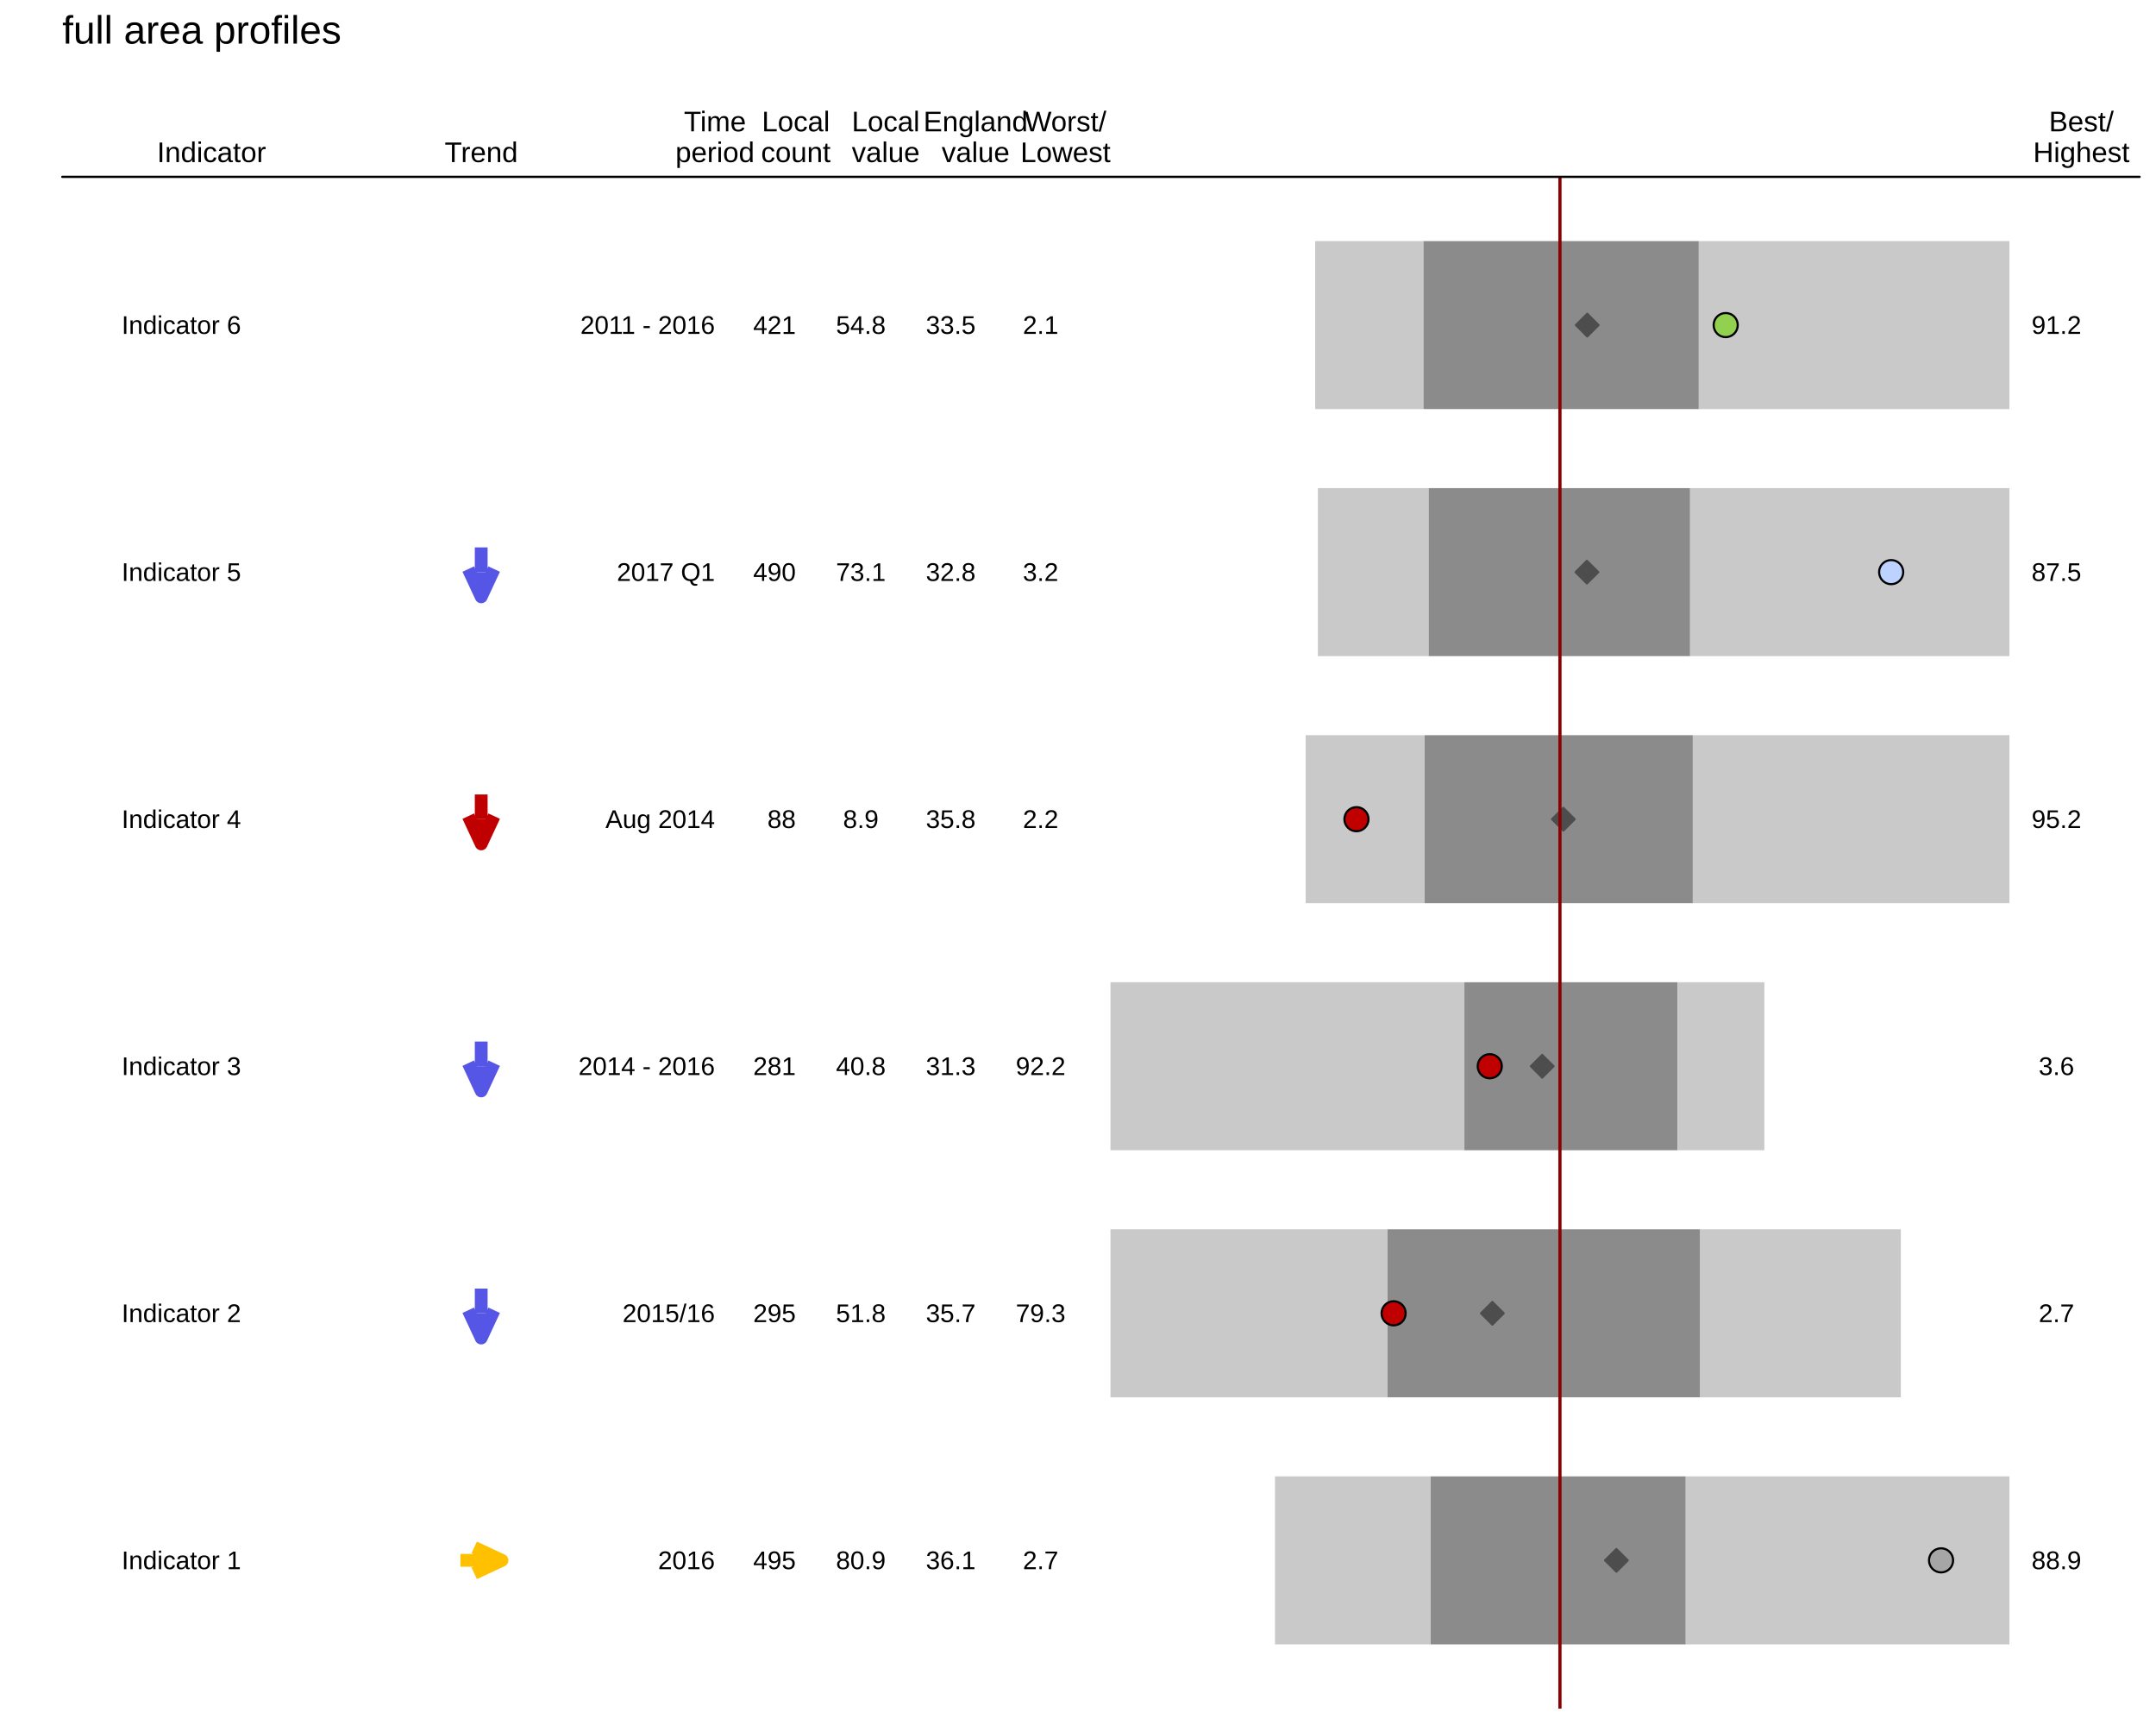
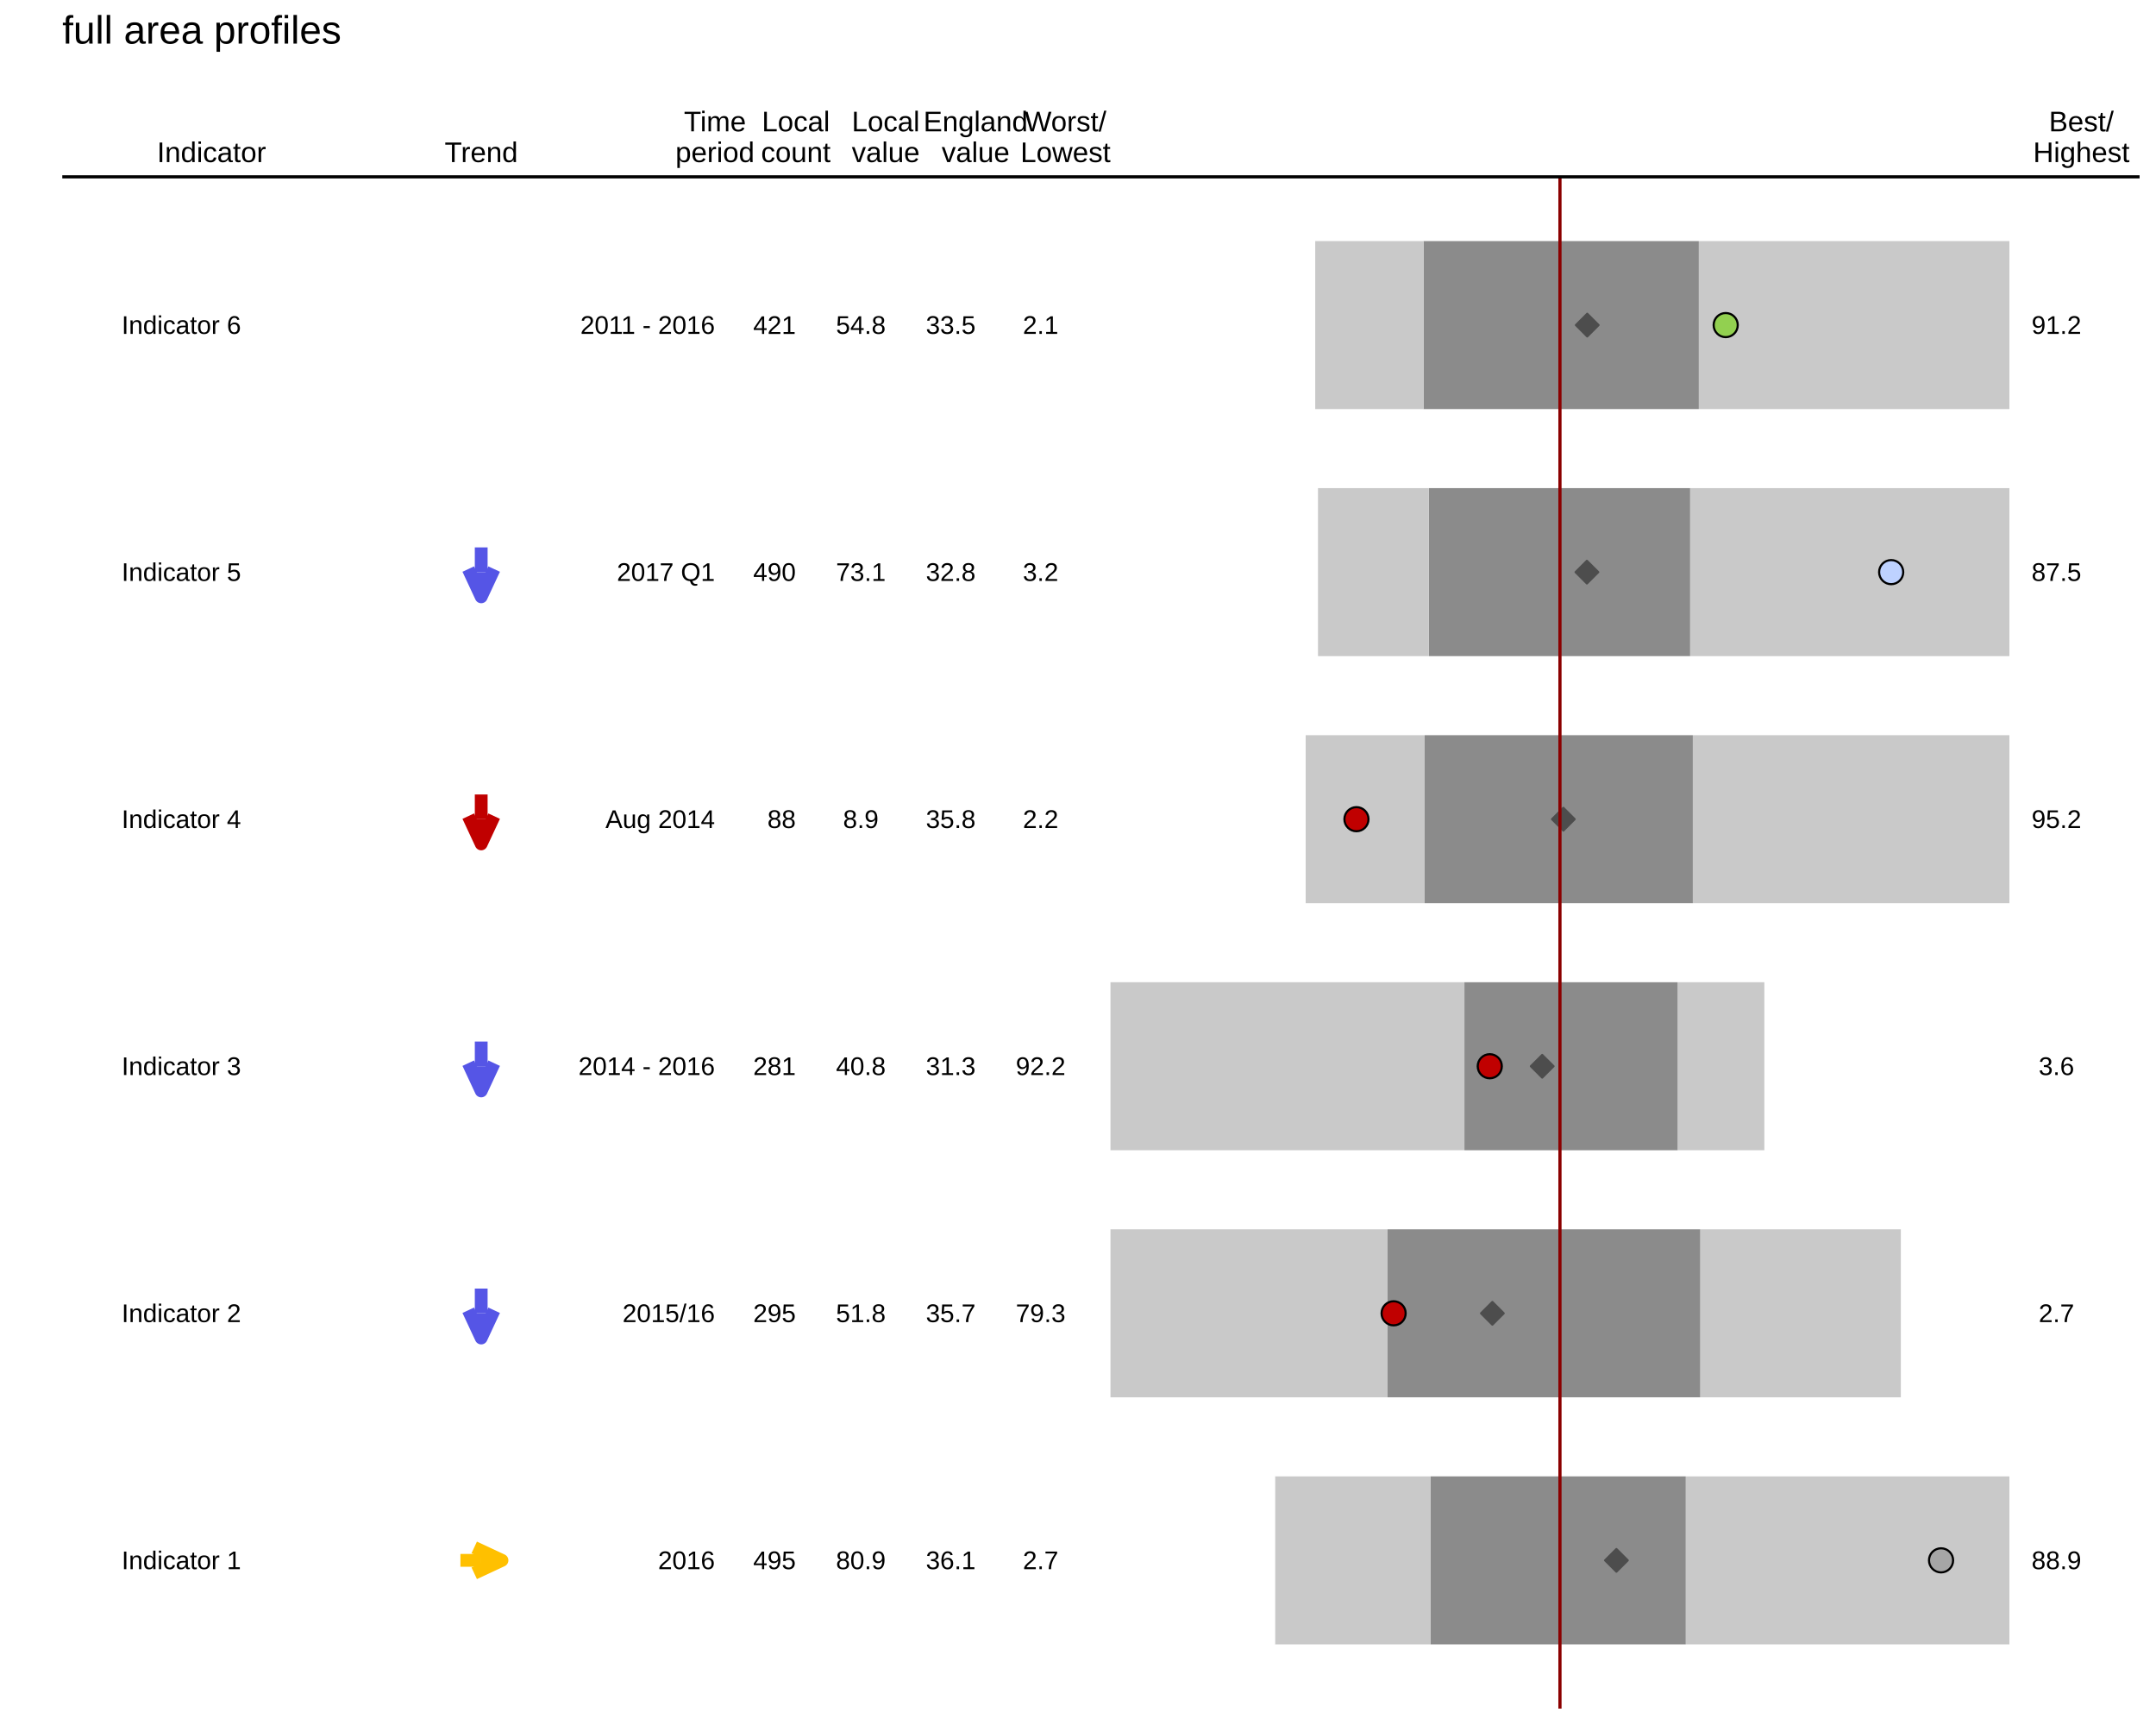
<svg xmlns="http://www.w3.org/2000/svg" viewBox="0 0 720.00 576.00">
  <defs>
    <style type="text/css">
    line, polyline, polygon, path, rect, circle {
      fill: none;
      stroke: #000000;
      stroke-linecap: round;
      stroke-linejoin: round;
      stroke-miterlimit: 10.00;
    }
  </style>
  </defs>
  <rect width="100%" height="100%" style="stroke: none; fill: #FFFFFF;" />
  <defs>
    <clipPath id="cpMjAuODB8NzE0LjUyfDU3MC41Mnw1OS4wNQ==">
      <rect x="20.80" y="59.05" width="693.72" height="511.47" />
    </clipPath>
  </defs>
+   <rect x="562.96" y="492.98" width="108.09" height="56.10" style="stroke-width: 1.07; stroke: none; stroke-linecap: square; stroke-linejoin: miter; fill: #C9C9C9;" clip-path="url(#cpMjAuODB8NzE0LjUyfDU3MC41Mnw1OS4wNQ==)" />
+   <rect x="477.77" y="492.98" width="85.19" height="56.10" style="stroke-width: 1.07; stroke: none; stroke-linecap: square; stroke-linejoin: miter; fill: #8B8B8B;" clip-path="url(#cpMjAuODB8NzE0LjUyfDU3MC41Mnw1OS4wNQ==)" />
+   <rect x="425.79" y="492.98" width="51.98" height="56.10" style="stroke-width: 1.07; stroke: none; stroke-linecap: square; stroke-linejoin: miter; fill: #C9C9C9;" clip-path="url(#cpMjAuODB8NzE0LjUyfDU3MC41Mnw1OS4wNQ==)" />
  <rect x="370.84" y="492.98" width="54.95" height="56.10" style="stroke-width: 1.07; stroke: none; stroke-linecap: square; stroke-linejoin: miter; fill: #FFFFFF;" clip-path="url(#cpMjAuODB8NzE0LjUyfDU3MC41Mnw1OS4wNQ==)" />
-   <rect x="425.79" y="492.98" width="51.98" height="56.10" style="stroke-width: 1.07; stroke: none; stroke-linecap: square; stroke-linejoin: miter; fill: #C9C9C9;" clip-path="url(#cpMjAuODB8NzE0LjUyfDU3MC41Mnw1OS4wNQ==)" />
-   <rect x="477.77" y="492.98" width="85.19" height="56.10" style="stroke-width: 1.07; stroke: none; stroke-linecap: square; stroke-linejoin: miter; fill: #8B8B8B;" clip-path="url(#cpMjAuODB8NzE0LjUyfDU3MC41Mnw1OS4wNQ==)" />
-   <rect x="562.96" y="492.98" width="108.09" height="56.10" style="stroke-width: 1.07; stroke: none; stroke-linecap: square; stroke-linejoin: miter; fill: #C9C9C9;" clip-path="url(#cpMjAuODB8NzE0LjUyfDU3MC41Mnw1OS4wNQ==)" />
+   <rect x="567.79" y="410.48" width="67.00" height="56.10" style="stroke-width: 1.07; stroke: none; stroke-linecap: square; stroke-linejoin: miter; fill: #C9C9C9;" clip-path="url(#cpMjAuODB8NzE0LjUyfDU3MC41Mnw1OS4wNQ==)" />
+   <rect x="463.39" y="410.48" width="104.40" height="56.10" style="stroke-width: 1.07; stroke: none; stroke-linecap: square; stroke-linejoin: miter; fill: #8B8B8B;" clip-path="url(#cpMjAuODB8NzE0LjUyfDU3MC41Mnw1OS4wNQ==)" />
+   <rect x="370.84" y="410.48" width="92.55" height="56.10" style="stroke-width: 1.07; stroke: none; stroke-linecap: square; stroke-linejoin: miter; fill: #C9C9C9;" clip-path="url(#cpMjAuODB8NzE0LjUyfDU3MC41Mnw1OS4wNQ==)" />
  <rect x="370.84" y="410.48" width="0.00" height="56.10" style="stroke-width: 1.07; stroke: none; stroke-linecap: square; stroke-linejoin: miter; fill: #FFFFFF;" clip-path="url(#cpMjAuODB8NzE0LjUyfDU3MC41Mnw1OS4wNQ==)" />
-   <rect x="370.84" y="410.48" width="92.55" height="56.10" style="stroke-width: 1.07; stroke: none; stroke-linecap: square; stroke-linejoin: miter; fill: #C9C9C9;" clip-path="url(#cpMjAuODB8NzE0LjUyfDU3MC41Mnw1OS4wNQ==)" />
-   <rect x="463.39" y="410.48" width="104.40" height="56.10" style="stroke-width: 1.07; stroke: none; stroke-linecap: square; stroke-linejoin: miter; fill: #8B8B8B;" clip-path="url(#cpMjAuODB8NzE0LjUyfDU3MC41Mnw1OS4wNQ==)" />
-   <rect x="567.79" y="410.48" width="67.00" height="56.10" style="stroke-width: 1.07; stroke: none; stroke-linecap: square; stroke-linejoin: miter; fill: #C9C9C9;" clip-path="url(#cpMjAuODB8NzE0LjUyfDU3MC41Mnw1OS4wNQ==)" />
+   <rect x="560.25" y="327.98" width="28.96" height="56.10" style="stroke-width: 1.07; stroke: none; stroke-linecap: square; stroke-linejoin: miter; fill: #C9C9C9;" clip-path="url(#cpMjAuODB8NzE0LjUyfDU3MC41Mnw1OS4wNQ==)" />
+   <rect x="489.04" y="327.98" width="71.21" height="56.10" style="stroke-width: 1.07; stroke: none; stroke-linecap: square; stroke-linejoin: miter; fill: #8B8B8B;" clip-path="url(#cpMjAuODB8NzE0LjUyfDU3MC41Mnw1OS4wNQ==)" />
+   <rect x="370.84" y="327.98" width="118.20" height="56.10" style="stroke-width: 1.07; stroke: none; stroke-linecap: square; stroke-linejoin: miter; fill: #C9C9C9;" clip-path="url(#cpMjAuODB8NzE0LjUyfDU3MC41Mnw1OS4wNQ==)" />
  <rect x="370.84" y="327.98" width="0.00" height="56.10" style="stroke-width: 1.07; stroke: none; stroke-linecap: square; stroke-linejoin: miter; fill: #FFFFFF;" clip-path="url(#cpMjAuODB8NzE0LjUyfDU3MC41Mnw1OS4wNQ==)" />
-   <rect x="370.84" y="327.98" width="118.20" height="56.10" style="stroke-width: 1.07; stroke: none; stroke-linecap: square; stroke-linejoin: miter; fill: #C9C9C9;" clip-path="url(#cpMjAuODB8NzE0LjUyfDU3MC41Mnw1OS4wNQ==)" />
-   <rect x="489.04" y="327.98" width="71.21" height="56.10" style="stroke-width: 1.07; stroke: none; stroke-linecap: square; stroke-linejoin: miter; fill: #8B8B8B;" clip-path="url(#cpMjAuODB8NzE0LjUyfDU3MC41Mnw1OS4wNQ==)" />
-   <rect x="560.25" y="327.98" width="28.96" height="56.10" style="stroke-width: 1.07; stroke: none; stroke-linecap: square; stroke-linejoin: miter; fill: #C9C9C9;" clip-path="url(#cpMjAuODB8NzE0LjUyfDU3MC41Mnw1OS4wNQ==)" />
+   <rect x="565.32" y="245.49" width="105.73" height="56.10" style="stroke-width: 1.07; stroke: none; stroke-linecap: square; stroke-linejoin: miter; fill: #C9C9C9;" clip-path="url(#cpMjAuODB8NzE0LjUyfDU3MC41Mnw1OS4wNQ==)" />
+   <rect x="475.77" y="245.49" width="89.55" height="56.10" style="stroke-width: 1.07; stroke: none; stroke-linecap: square; stroke-linejoin: miter; fill: #8B8B8B;" clip-path="url(#cpMjAuODB8NzE0LjUyfDU3MC41Mnw1OS4wNQ==)" />
+   <rect x="436.03" y="245.49" width="39.74" height="56.10" style="stroke-width: 1.07; stroke: none; stroke-linecap: square; stroke-linejoin: miter; fill: #C9C9C9;" clip-path="url(#cpMjAuODB8NzE0LjUyfDU3MC41Mnw1OS4wNQ==)" />
  <rect x="370.84" y="245.49" width="65.18" height="56.10" style="stroke-width: 1.07; stroke: none; stroke-linecap: square; stroke-linejoin: miter; fill: #FFFFFF;" clip-path="url(#cpMjAuODB8NzE0LjUyfDU3MC41Mnw1OS4wNQ==)" />
-   <rect x="436.03" y="245.49" width="39.74" height="56.10" style="stroke-width: 1.07; stroke: none; stroke-linecap: square; stroke-linejoin: miter; fill: #C9C9C9;" clip-path="url(#cpMjAuODB8NzE0LjUyfDU3MC41Mnw1OS4wNQ==)" />
-   <rect x="475.77" y="245.49" width="89.55" height="56.10" style="stroke-width: 1.07; stroke: none; stroke-linecap: square; stroke-linejoin: miter; fill: #8B8B8B;" clip-path="url(#cpMjAuODB8NzE0LjUyfDU3MC41Mnw1OS4wNQ==)" />
-   <rect x="565.32" y="245.49" width="105.73" height="56.10" style="stroke-width: 1.07; stroke: none; stroke-linecap: square; stroke-linejoin: miter; fill: #C9C9C9;" clip-path="url(#cpMjAuODB8NzE0LjUyfDU3MC41Mnw1OS4wNQ==)" />
+   <rect x="564.42" y="162.99" width="106.63" height="56.10" style="stroke-width: 1.07; stroke: none; stroke-linecap: square; stroke-linejoin: miter; fill: #C9C9C9;" clip-path="url(#cpMjAuODB8NzE0LjUyfDU3MC41Mnw1OS4wNQ==)" />
+   <rect x="477.13" y="162.99" width="87.29" height="56.10" style="stroke-width: 1.07; stroke: none; stroke-linecap: square; stroke-linejoin: miter; fill: #8B8B8B;" clip-path="url(#cpMjAuODB8NzE0LjUyfDU3MC41Mnw1OS4wNQ==)" />
+   <rect x="440.11" y="162.99" width="37.03" height="56.10" style="stroke-width: 1.07; stroke: none; stroke-linecap: square; stroke-linejoin: miter; fill: #C9C9C9;" clip-path="url(#cpMjAuODB8NzE0LjUyfDU3MC41Mnw1OS4wNQ==)" />
  <rect x="370.84" y="162.99" width="69.27" height="56.10" style="stroke-width: 1.07; stroke: none; stroke-linecap: square; stroke-linejoin: miter; fill: #FFFFFF;" clip-path="url(#cpMjAuODB8NzE0LjUyfDU3MC41Mnw1OS4wNQ==)" />
-   <rect x="440.11" y="162.99" width="37.03" height="56.10" style="stroke-width: 1.07; stroke: none; stroke-linecap: square; stroke-linejoin: miter; fill: #C9C9C9;" clip-path="url(#cpMjAuODB8NzE0LjUyfDU3MC41Mnw1OS4wNQ==)" />
-   <rect x="477.13" y="162.99" width="87.29" height="56.10" style="stroke-width: 1.07; stroke: none; stroke-linecap: square; stroke-linejoin: miter; fill: #8B8B8B;" clip-path="url(#cpMjAuODB8NzE0LjUyfDU3MC41Mnw1OS4wNQ==)" />
-   <rect x="564.42" y="162.99" width="106.63" height="56.10" style="stroke-width: 1.07; stroke: none; stroke-linecap: square; stroke-linejoin: miter; fill: #C9C9C9;" clip-path="url(#cpMjAuODB8NzE0LjUyfDU3MC41Mnw1OS4wNQ==)" />
+   <rect x="567.32" y="80.50" width="103.73" height="56.10" style="stroke-width: 1.07; stroke: none; stroke-linecap: square; stroke-linejoin: miter; fill: #C9C9C9;" clip-path="url(#cpMjAuODB8NzE0LjUyfDU3MC41Mnw1OS4wNQ==)" />
+   <rect x="475.38" y="80.50" width="91.94" height="56.10" style="stroke-width: 1.07; stroke: none; stroke-linecap: square; stroke-linejoin: miter; fill: #8B8B8B;" clip-path="url(#cpMjAuODB8NzE0LjUyfDU3MC41Mnw1OS4wNQ==)" />
+   <rect x="439.21" y="80.50" width="36.17" height="56.10" style="stroke-width: 1.07; stroke: none; stroke-linecap: square; stroke-linejoin: miter; fill: #C9C9C9;" clip-path="url(#cpMjAuODB8NzE0LjUyfDU3MC41Mnw1OS4wNQ==)" />
  <rect x="370.84" y="80.50" width="68.37" height="56.10" style="stroke-width: 1.07; stroke: none; stroke-linecap: square; stroke-linejoin: miter; fill: #FFFFFF;" clip-path="url(#cpMjAuODB8NzE0LjUyfDU3MC41Mnw1OS4wNQ==)" />
-   <rect x="439.21" y="80.50" width="36.17" height="56.10" style="stroke-width: 1.07; stroke: none; stroke-linecap: square; stroke-linejoin: miter; fill: #C9C9C9;" clip-path="url(#cpMjAuODB8NzE0LjUyfDU3MC41Mnw1OS4wNQ==)" />
-   <rect x="475.38" y="80.50" width="91.94" height="56.10" style="stroke-width: 1.07; stroke: none; stroke-linecap: square; stroke-linejoin: miter; fill: #8B8B8B;" clip-path="url(#cpMjAuODB8NzE0LjUyfDU3MC41Mnw1OS4wNQ==)" />
-   <rect x="567.32" y="80.50" width="103.73" height="56.10" style="stroke-width: 1.07; stroke: none; stroke-linecap: square; stroke-linejoin: miter; fill: #C9C9C9;" clip-path="url(#cpMjAuODB8NzE0LjUyfDU3MC41Mnw1OS4wNQ==)" />
  <polygon points="539.80,524.81 543.59,521.02 539.80,517.24 536.01,521.02 " style="stroke-width: 0.71; stroke: #4D4D4D; fill: #4D4D4D;" clip-path="url(#cpMjAuODB8NzE0LjUyfDU3MC41Mnw1OS4wNQ==)" />
  <polygon points="498.38,442.32 502.17,438.53 498.38,434.74 494.59,438.53 " style="stroke-width: 0.71; stroke: #4D4D4D; fill: #4D4D4D;" clip-path="url(#cpMjAuODB8NzE0LjUyfDU3MC41Mnw1OS4wNQ==)" />
  <polygon points="515.02,359.82 518.81,356.03 515.02,352.25 511.24,356.03 " style="stroke-width: 0.71; stroke: #4D4D4D; fill: #4D4D4D;" clip-path="url(#cpMjAuODB8NzE0LjUyfDU3MC41Mnw1OS4wNQ==)" />
  <polygon points="522.09,277.33 525.87,273.54 522.09,269.75 518.30,273.54 " style="stroke-width: 0.71; stroke: #4D4D4D; fill: #4D4D4D;" clip-path="url(#cpMjAuODB8NzE0LjUyfDU3MC41Mnw1OS4wNQ==)" />
  <polygon points="529.95,194.83 533.74,191.04 529.95,187.26 526.17,191.04 " style="stroke-width: 0.71; stroke: #4D4D4D; fill: #4D4D4D;" clip-path="url(#cpMjAuODB8NzE0LjUyfDU3MC41Mnw1OS4wNQ==)" />
  <polygon points="530.06,112.34 533.85,108.55 530.06,104.76 526.28,108.55 " style="stroke-width: 0.71; stroke: #4D4D4D; fill: #4D4D4D;" clip-path="url(#cpMjAuODB8NzE0LjUyfDU3MC41Mnw1OS4wNQ==)" />
  <circle cx="648.22" cy="521.02" r="3.02pt" style="stroke-width: 0.71; fill: #A6A6A6;" clip-path="url(#cpMjAuODB8NzE0LjUyfDU3MC41Mnw1OS4wNQ==)" />
  <circle cx="465.40" cy="438.53" r="3.02pt" style="stroke-width: 0.71; fill: #C00000;" clip-path="url(#cpMjAuODB8NzE0LjUyfDU3MC41Mnw1OS4wNQ==)" />
  <circle cx="497.51" cy="356.03" r="3.02pt" style="stroke-width: 0.71; fill: #C00000;" clip-path="url(#cpMjAuODB8NzE0LjUyfDU3MC41Mnw1OS4wNQ==)" />
  <circle cx="452.99" cy="273.54" r="3.02pt" style="stroke-width: 0.71; fill: #C00000;" clip-path="url(#cpMjAuODB8NzE0LjUyfDU3MC41Mnw1OS4wNQ==)" />
  <circle cx="631.56" cy="191.04" r="3.02pt" style="stroke-width: 0.71; fill: #BED2FF;" clip-path="url(#cpMjAuODB8NzE0LjUyfDU3MC41Mnw1OS4wNQ==)" />
  <circle cx="576.30" cy="108.55" r="3.02pt" style="stroke-width: 0.71; fill: #92D050;" clip-path="url(#cpMjAuODB8NzE0LjUyfDU3MC41Mnw1OS4wNQ==)" />
  <line x1="520.95" y1="570.52" x2="520.95" y2="59.05" style="stroke-width: 1.07; stroke: #8B0000; stroke-linecap: butt;" clip-path="url(#cpMjAuODB8NzE0LjUyfDU3MC41Mnw1OS4wNQ==)" />
  <g clip-path="url(#cpMjAuODB8NzE0LjUyfDU3MC41Mnw1OS4wNQ==)">
    <text x="678.44" y="523.96" style="font-size: 8.54px; font-family: Liberation Sans;" textLength="16.62px" lengthAdjust="spacingAndGlyphs">88.9</text>
  </g>
  <g clip-path="url(#cpMjAuODB8NzE0LjUyfDU3MC41Mnw1OS4wNQ==)">
    <text x="341.58" y="523.96" style="font-size: 8.54px; font-family: Liberation Sans;" textLength="14.25px" lengthAdjust="spacingAndGlyphs">2.7 </text>
  </g>
  <g clip-path="url(#cpMjAuODB8NzE0LjUyfDU3MC41Mnw1OS4wNQ==)">
    <text x="680.82" y="441.47" style="font-size: 8.54px; font-family: Liberation Sans;" textLength="14.25px" lengthAdjust="spacingAndGlyphs">2.7 </text>
  </g>
  <g clip-path="url(#cpMjAuODB8NzE0LjUyfDU3MC41Mnw1OS4wNQ==)">
    <text x="339.21" y="441.47" style="font-size: 8.54px; font-family: Liberation Sans;" textLength="16.62px" lengthAdjust="spacingAndGlyphs">79.3</text>
  </g>
  <g clip-path="url(#cpMjAuODB8NzE0LjUyfDU3MC41Mnw1OS4wNQ==)">
    <text x="680.82" y="358.97" style="font-size: 8.54px; font-family: Liberation Sans;" textLength="14.25px" lengthAdjust="spacingAndGlyphs">3.6 </text>
  </g>
  <g clip-path="url(#cpMjAuODB8NzE0LjUyfDU3MC41Mnw1OS4wNQ==)">
    <text x="339.21" y="358.97" style="font-size: 8.54px; font-family: Liberation Sans;" textLength="16.62px" lengthAdjust="spacingAndGlyphs">92.2</text>
  </g>
  <g clip-path="url(#cpMjAuODB8NzE0LjUyfDU3MC41Mnw1OS4wNQ==)">
    <text x="678.44" y="276.48" style="font-size: 8.54px; font-family: Liberation Sans;" textLength="16.62px" lengthAdjust="spacingAndGlyphs">95.2</text>
  </g>
  <g clip-path="url(#cpMjAuODB8NzE0LjUyfDU3MC41Mnw1OS4wNQ==)">
    <text x="341.58" y="276.48" style="font-size: 8.54px; font-family: Liberation Sans;" textLength="14.25px" lengthAdjust="spacingAndGlyphs">2.2 </text>
  </g>
  <g clip-path="url(#cpMjAuODB8NzE0LjUyfDU3MC41Mnw1OS4wNQ==)">
    <text x="678.44" y="193.98" style="font-size: 8.54px; font-family: Liberation Sans;" textLength="16.62px" lengthAdjust="spacingAndGlyphs">87.5</text>
  </g>
  <g clip-path="url(#cpMjAuODB8NzE0LjUyfDU3MC41Mnw1OS4wNQ==)">
    <text x="341.58" y="193.98" style="font-size: 8.54px; font-family: Liberation Sans;" textLength="14.25px" lengthAdjust="spacingAndGlyphs">3.2 </text>
  </g>
  <g clip-path="url(#cpMjAuODB8NzE0LjUyfDU3MC41Mnw1OS4wNQ==)">
    <text x="678.44" y="111.49" style="font-size: 8.54px; font-family: Liberation Sans;" textLength="16.62px" lengthAdjust="spacingAndGlyphs">91.2</text>
  </g>
  <g clip-path="url(#cpMjAuODB8NzE0LjUyfDU3MC41Mnw1OS4wNQ==)">
    <text x="341.58" y="111.49" style="font-size: 8.54px; font-family: Liberation Sans;" textLength="14.25px" lengthAdjust="spacingAndGlyphs">2.1 </text>
  </g>
  <g clip-path="url(#cpMjAuODB8NzE0LjUyfDU3MC41Mnw1OS4wNQ==)">
    <text x="309.19" y="523.96" style="font-size: 8.54px; font-family: Liberation Sans;" textLength="16.62px" lengthAdjust="spacingAndGlyphs">36.1</text>
  </g>
  <g clip-path="url(#cpMjAuODB8NzE0LjUyfDU3MC41Mnw1OS4wNQ==)">
    <text x="309.19" y="441.47" style="font-size: 8.54px; font-family: Liberation Sans;" textLength="16.62px" lengthAdjust="spacingAndGlyphs">35.7</text>
  </g>
  <g clip-path="url(#cpMjAuODB8NzE0LjUyfDU3MC41Mnw1OS4wNQ==)">
    <text x="309.19" y="358.97" style="font-size: 8.54px; font-family: Liberation Sans;" textLength="16.62px" lengthAdjust="spacingAndGlyphs">31.3</text>
  </g>
  <g clip-path="url(#cpMjAuODB8NzE0LjUyfDU3MC41Mnw1OS4wNQ==)">
    <text x="309.19" y="276.48" style="font-size: 8.54px; font-family: Liberation Sans;" textLength="16.62px" lengthAdjust="spacingAndGlyphs">35.8</text>
  </g>
  <g clip-path="url(#cpMjAuODB8NzE0LjUyfDU3MC41Mnw1OS4wNQ==)">
    <text x="309.19" y="193.98" style="font-size: 8.54px; font-family: Liberation Sans;" textLength="16.62px" lengthAdjust="spacingAndGlyphs">32.8</text>
  </g>
  <g clip-path="url(#cpMjAuODB8NzE0LjUyfDU3MC41Mnw1OS4wNQ==)">
    <text x="309.19" y="111.49" style="font-size: 8.54px; font-family: Liberation Sans;" textLength="16.62px" lengthAdjust="spacingAndGlyphs">33.5</text>
  </g>
  <g clip-path="url(#cpMjAuODB8NzE0LjUyfDU3MC41Mnw1OS4wNQ==)">
    <text x="279.17" y="523.96" style="font-size: 8.54px; font-family: Liberation Sans;" textLength="16.62px" lengthAdjust="spacingAndGlyphs">80.9</text>
  </g>
  <g clip-path="url(#cpMjAuODB8NzE0LjUyfDU3MC41Mnw1OS4wNQ==)">
    <text x="279.17" y="441.47" style="font-size: 8.54px; font-family: Liberation Sans;" textLength="16.62px" lengthAdjust="spacingAndGlyphs">51.8</text>
  </g>
  <g clip-path="url(#cpMjAuODB8NzE0LjUyfDU3MC41Mnw1OS4wNQ==)">
    <text x="279.17" y="358.97" style="font-size: 8.54px; font-family: Liberation Sans;" textLength="16.62px" lengthAdjust="spacingAndGlyphs">40.8</text>
  </g>
  <g clip-path="url(#cpMjAuODB8NzE0LjUyfDU3MC41Mnw1OS4wNQ==)">
    <text x="281.54" y="276.48" style="font-size: 8.54px; font-family: Liberation Sans;" textLength="14.25px" lengthAdjust="spacingAndGlyphs">8.9 </text>
  </g>
  <g clip-path="url(#cpMjAuODB8NzE0LjUyfDU3MC41Mnw1OS4wNQ==)">
    <text x="279.17" y="193.98" style="font-size: 8.54px; font-family: Liberation Sans;" textLength="16.62px" lengthAdjust="spacingAndGlyphs">73.1</text>
  </g>
  <g clip-path="url(#cpMjAuODB8NzE0LjUyfDU3MC41Mnw1OS4wNQ==)">
    <text x="279.17" y="111.49" style="font-size: 8.54px; font-family: Liberation Sans;" textLength="16.62px" lengthAdjust="spacingAndGlyphs">54.8</text>
  </g>
  <g clip-path="url(#cpMjAuODB8NzE0LjUyfDU3MC41Mnw1OS4wNQ==)">
    <text x="251.52" y="523.96" style="font-size: 8.54px; font-family: Liberation Sans;" textLength="14.25px" lengthAdjust="spacingAndGlyphs">495</text>
  </g>
  <g clip-path="url(#cpMjAuODB8NzE0LjUyfDU3MC41Mnw1OS4wNQ==)">
    <text x="251.52" y="441.47" style="font-size: 8.54px; font-family: Liberation Sans;" textLength="14.25px" lengthAdjust="spacingAndGlyphs">295</text>
  </g>
  <g clip-path="url(#cpMjAuODB8NzE0LjUyfDU3MC41Mnw1OS4wNQ==)">
    <text x="251.52" y="358.97" style="font-size: 8.54px; font-family: Liberation Sans;" textLength="14.25px" lengthAdjust="spacingAndGlyphs">281</text>
  </g>
  <g clip-path="url(#cpMjAuODB8NzE0LjUyfDU3MC41Mnw1OS4wNQ==)">
    <text x="256.27" y="276.48" style="font-size: 8.54px; font-family: Liberation Sans;" textLength="9.50px" lengthAdjust="spacingAndGlyphs">88</text>
  </g>
  <g clip-path="url(#cpMjAuODB8NzE0LjUyfDU3MC41Mnw1OS4wNQ==)">
    <text x="251.52" y="193.98" style="font-size: 8.54px; font-family: Liberation Sans;" textLength="14.25px" lengthAdjust="spacingAndGlyphs">490</text>
  </g>
  <g clip-path="url(#cpMjAuODB8NzE0LjUyfDU3MC41Mnw1OS4wNQ==)">
    <text x="251.52" y="111.52" style="font-size: 8.54px; font-family: Liberation Sans;" textLength="14.25px" lengthAdjust="spacingAndGlyphs">421</text>
  </g>
  <g clip-path="url(#cpMjAuODB8NzE0LjUyfDU3MC41Mnw1OS4wNQ==)">
    <text x="219.75" y="523.96" style="font-size: 8.54px; font-family: Liberation Sans;" textLength="19.00px" lengthAdjust="spacingAndGlyphs">2016</text>
  </g>
  <g clip-path="url(#cpMjAuODB8NzE0LjUyfDU3MC41Mnw1OS4wNQ==)">
    <text x="207.88" y="441.47" style="font-size: 8.54px; font-family: Liberation Sans;" textLength="30.88px" lengthAdjust="spacingAndGlyphs">2015/16</text>
  </g>
  <g clip-path="url(#cpMjAuODB8NzE0LjUyfDU3MC41Mnw1OS4wNQ==)">
    <text x="193.16" y="358.97" style="font-size: 8.54px; font-family: Liberation Sans;" textLength="45.59px" lengthAdjust="spacingAndGlyphs">2014 - 2016</text>
  </g>
  <g clip-path="url(#cpMjAuODB8NzE0LjUyfDU3MC41Mnw1OS4wNQ==)">
    <text x="202.19" y="276.48" style="font-size: 8.54px; font-family: Liberation Sans;" textLength="36.56px" lengthAdjust="spacingAndGlyphs">Aug 2014</text>
  </g>
  <g clip-path="url(#cpMjAuODB8NzE0LjUyfDU3MC41Mnw1OS4wNQ==)">
    <text x="205.99" y="193.98" style="font-size: 8.54px; font-family: Liberation Sans;" textLength="32.77px" lengthAdjust="spacingAndGlyphs">2017 Q1</text>
  </g>
  <g clip-path="url(#cpMjAuODB8NzE0LjUyfDU3MC41Mnw1OS4wNQ==)">
    <text x="193.80" y="111.49" style="font-size: 8.54px; font-family: Liberation Sans;" textLength="44.95px" lengthAdjust="spacingAndGlyphs">2011 - 2016</text>
  </g>
  <line x1="160.70" y1="521.02" x2="167.64" y2="521.02" style="stroke-width: 4.27; stroke: #FFC000; stroke-linecap: butt;" clip-path="url(#cpMjAuODB8NzE0LjUyfDU3MC41Mnw1OS4wNQ==)" />
  <polyline points="158.37,525.35 167.64,521.02 158.37,516.70 " style="stroke-width: 4.27; stroke: #FFC000; stroke-linecap: butt;" clip-path="url(#cpMjAuODB8NzE0LjUyfDU3MC41Mnw1OS4wNQ==)" />
  <line x1="160.70" y1="438.53" x2="160.70" y2="446.78" style="stroke-width: 4.27; stroke: #5555E6; stroke-linecap: butt;" clip-path="url(#cpMjAuODB8NzE0LjUyfDU3MC41Mnw1OS4wNQ==)" />
  <polyline points="156.38,437.51 160.70,446.78 165.02,437.51 " style="stroke-width: 4.27; stroke: #5555E6; stroke-linecap: butt;" clip-path="url(#cpMjAuODB8NzE0LjUyfDU3MC41Mnw1OS4wNQ==)" />
  <line x1="160.70" y1="356.03" x2="160.70" y2="364.28" style="stroke-width: 4.27; stroke: #5555E6; stroke-linecap: butt;" clip-path="url(#cpMjAuODB8NzE0LjUyfDU3MC41Mnw1OS4wNQ==)" />
  <polyline points="156.38,355.01 160.70,364.28 165.02,355.01 " style="stroke-width: 4.27; stroke: #5555E6; stroke-linecap: butt;" clip-path="url(#cpMjAuODB8NzE0LjUyfDU3MC41Mnw1OS4wNQ==)" />
  <line x1="160.70" y1="273.54" x2="160.70" y2="281.79" style="stroke-width: 4.27; stroke: #C00000; stroke-linecap: butt;" clip-path="url(#cpMjAuODB8NzE0LjUyfDU3MC41Mnw1OS4wNQ==)" />
  <polyline points="156.38,272.52 160.70,281.79 165.02,272.52 " style="stroke-width: 4.27; stroke: #C00000; stroke-linecap: butt;" clip-path="url(#cpMjAuODB8NzE0LjUyfDU3MC41Mnw1OS4wNQ==)" />
  <line x1="160.70" y1="191.04" x2="160.70" y2="199.29" style="stroke-width: 4.27; stroke: #5555E6; stroke-linecap: butt;" clip-path="url(#cpMjAuODB8NzE0LjUyfDU3MC41Mnw1OS4wNQ==)" />
  <polyline points="156.38,190.02 160.70,199.29 165.02,190.02 " style="stroke-width: 4.27; stroke: #5555E6; stroke-linecap: butt;" clip-path="url(#cpMjAuODB8NzE0LjUyfDU3MC41Mnw1OS4wNQ==)" />
  <line x1="160.70" y1="521.02" x2="153.76" y2="521.02" style="stroke-width: 4.27; stroke: #FFC000; stroke-linecap: butt;" clip-path="url(#cpMjAuODB8NzE0LjUyfDU3MC41Mnw1OS4wNQ==)" />
  <line x1="160.70" y1="438.53" x2="160.70" y2="430.28" style="stroke-width: 4.27; stroke: #5555E6; stroke-linecap: butt;" clip-path="url(#cpMjAuODB8NzE0LjUyfDU3MC41Mnw1OS4wNQ==)" />
  <line x1="160.70" y1="356.03" x2="160.70" y2="347.78" style="stroke-width: 4.27; stroke: #5555E6; stroke-linecap: butt;" clip-path="url(#cpMjAuODB8NzE0LjUyfDU3MC41Mnw1OS4wNQ==)" />
  <line x1="160.70" y1="273.54" x2="160.70" y2="265.29" style="stroke-width: 4.27; stroke: #C00000; stroke-linecap: butt;" clip-path="url(#cpMjAuODB8NzE0LjUyfDU3MC41Mnw1OS4wNQ==)" />
  <line x1="160.70" y1="191.04" x2="160.70" y2="182.79" style="stroke-width: 4.27; stroke: #5555E6; stroke-linecap: butt;" clip-path="url(#cpMjAuODB8NzE0LjUyfDU3MC41Mnw1OS4wNQ==)" />
  <g clip-path="url(#cpMjAuODB8NzE0LjUyfDU3MC41Mnw1OS4wNQ==)">
    <text x="40.62" y="523.96" style="font-size: 8.54px; font-family: Liberation Sans;" textLength="39.88px" lengthAdjust="spacingAndGlyphs">Indicator 1</text>
  </g>
  <g clip-path="url(#cpMjAuODB8NzE0LjUyfDU3MC41Mnw1OS4wNQ==)">
    <text x="40.62" y="441.47" style="font-size: 8.54px; font-family: Liberation Sans;" textLength="39.88px" lengthAdjust="spacingAndGlyphs">Indicator 2</text>
  </g>
  <g clip-path="url(#cpMjAuODB8NzE0LjUyfDU3MC41Mnw1OS4wNQ==)">
    <text x="40.62" y="358.97" style="font-size: 8.54px; font-family: Liberation Sans;" textLength="39.88px" lengthAdjust="spacingAndGlyphs">Indicator 3</text>
  </g>
  <g clip-path="url(#cpMjAuODB8NzE0LjUyfDU3MC41Mnw1OS4wNQ==)">
    <text x="40.62" y="276.48" style="font-size: 8.54px; font-family: Liberation Sans;" textLength="39.88px" lengthAdjust="spacingAndGlyphs">Indicator 4</text>
  </g>
  <g clip-path="url(#cpMjAuODB8NzE0LjUyfDU3MC41Mnw1OS4wNQ==)">
    <text x="40.62" y="193.98" style="font-size: 8.54px; font-family: Liberation Sans;" textLength="39.88px" lengthAdjust="spacingAndGlyphs">Indicator 5</text>
  </g>
  <g clip-path="url(#cpMjAuODB8NzE0LjUyfDU3MC41Mnw1OS4wNQ==)">
    <text x="40.62" y="111.49" style="font-size: 8.54px; font-family: Liberation Sans;" textLength="39.88px" lengthAdjust="spacingAndGlyphs">Indicator 6</text>
  </g>
  <defs>
    <clipPath id="cpMC4wMHw3MjAuMDB8NTc2LjAwfDAuMDA=">
      <rect x="0.00" y="0.00" width="720.00" height="576.00" />
    </clipPath>
  </defs>
-   <polyline points="20.80,59.05 714.52,59.05 " style="stroke-width: 0.75;" clip-path="url(#cpMC4wMHw3MjAuMDB8NTc2LjAwfDAuMDA=)" />
+   <polyline points="20.80,59.05 714.52,59.05 " style="stroke-width: 1.07; stroke-linecap: butt;" clip-path="url(#cpMC4wMHw3MjAuMDB8NTc2LjAwfDAuMDA=)" />
  <g clip-path="url(#cpMC4wMHw3MjAuMDB8NTc2LjAwfDAuMDA=)">
    <text x="52.43" y="54.12" style="font-size: 9.50px; font-family: Liberation Sans;" textLength="36.42px" lengthAdjust="spacingAndGlyphs">Indicator</text>
  </g>
  <g clip-path="url(#cpMC4wMHw3MjAuMDB8NTc2LjAwfDAuMDA=)">
    <text x="148.48" y="54.12" style="font-size: 9.50px; font-family: Liberation Sans;" textLength="24.44px" lengthAdjust="spacingAndGlyphs">Trend</text>
  </g>
  <g clip-path="url(#cpMC4wMHw3MjAuMDB8NTc2LjAwfDAuMDA=)">
    <text x="228.39" y="43.85" style="font-size: 9.50px; font-family: Liberation Sans;" textLength="20.73px" lengthAdjust="spacingAndGlyphs">Time</text>
  </g>
  <g clip-path="url(#cpMC4wMHw3MjAuMDB8NTc2LjAwfDAuMDA=)">
    <text x="225.56" y="54.12" style="font-size: 9.50px; font-family: Liberation Sans;" textLength="26.39px" lengthAdjust="spacingAndGlyphs">period</text>
  </g>
  <g clip-path="url(#cpMC4wMHw3MjAuMDB8NTc2LjAwfDAuMDA=)">
    <text x="254.42" y="43.85" style="font-size: 9.50px; font-family: Liberation Sans;" textLength="22.70px" lengthAdjust="spacingAndGlyphs">Local</text>
  </g>
  <g clip-path="url(#cpMC4wMHw3MjAuMDB8NTc2LjAwfDAuMDA=)">
    <text x="254.15" y="54.12" style="font-size: 9.50px; font-family: Liberation Sans;" textLength="23.23px" lengthAdjust="spacingAndGlyphs">count</text>
  </g>
  <g clip-path="url(#cpMC4wMHw3MjAuMDB8NTc2LjAwfDAuMDA=)">
    <text x="284.44" y="43.85" style="font-size: 9.50px; font-family: Liberation Sans;" textLength="22.70px" lengthAdjust="spacingAndGlyphs">Local</text>
  </g>
  <g clip-path="url(#cpMC4wMHw3MjAuMDB8NTc2LjAwfDAuMDA=)">
    <text x="284.44" y="54.12" style="font-size: 9.50px; font-family: Liberation Sans;" textLength="22.70px" lengthAdjust="spacingAndGlyphs">value</text>
  </g>
  <g clip-path="url(#cpMC4wMHw3MjAuMDB8NTc2LjAwfDAuMDA=)">
    <text x="308.38" y="43.85" style="font-size: 9.50px; font-family: Liberation Sans;" textLength="34.86px" lengthAdjust="spacingAndGlyphs">England</text>
  </g>
  <g clip-path="url(#cpMC4wMHw3MjAuMDB8NTc2LjAwfDAuMDA=)">
    <text x="314.46" y="54.12" style="font-size: 9.50px; font-family: Liberation Sans;" textLength="22.70px" lengthAdjust="spacingAndGlyphs">value</text>
  </g>
  <g clip-path="url(#cpMC4wMHw3MjAuMDB8NTc2LjAwfDAuMDA=)">
    <text x="342.20" y="43.85" style="font-size: 9.50px; font-family: Liberation Sans;" textLength="27.27px" lengthAdjust="spacingAndGlyphs">Worst/</text>
  </g>
  <g clip-path="url(#cpMC4wMHw3MjAuMDB8NTc2LjAwfDAuMDA=)">
    <text x="340.79" y="54.12" style="font-size: 9.50px; font-family: Liberation Sans;" textLength="30.09px" lengthAdjust="spacingAndGlyphs">Lowest</text>
  </g>
  <g clip-path="url(#cpMC4wMHw3MjAuMDB8NTc2LjAwfDAuMDA=)">
    <text x="684.24" y="43.85" style="font-size: 9.50px; font-family: Liberation Sans;" textLength="21.66px" lengthAdjust="spacingAndGlyphs">Best/</text>
  </g>
  <g clip-path="url(#cpMC4wMHw3MjAuMDB8NTc2LjAwfDAuMDA=)">
    <text x="678.97" y="54.12" style="font-size: 9.50px; font-family: Liberation Sans;" textLength="32.20px" lengthAdjust="spacingAndGlyphs">Highest</text>
  </g>
  <g clip-path="url(#cpMC4wMHw3MjAuMDB8NTc2LjAwfDAuMDA=)">
    <text x="20.80" y="14.56" style="font-size: 13.20px; font-family: Liberation Sans;" textLength="93.05px" lengthAdjust="spacingAndGlyphs">full area profiles</text>
  </g>
</svg>
